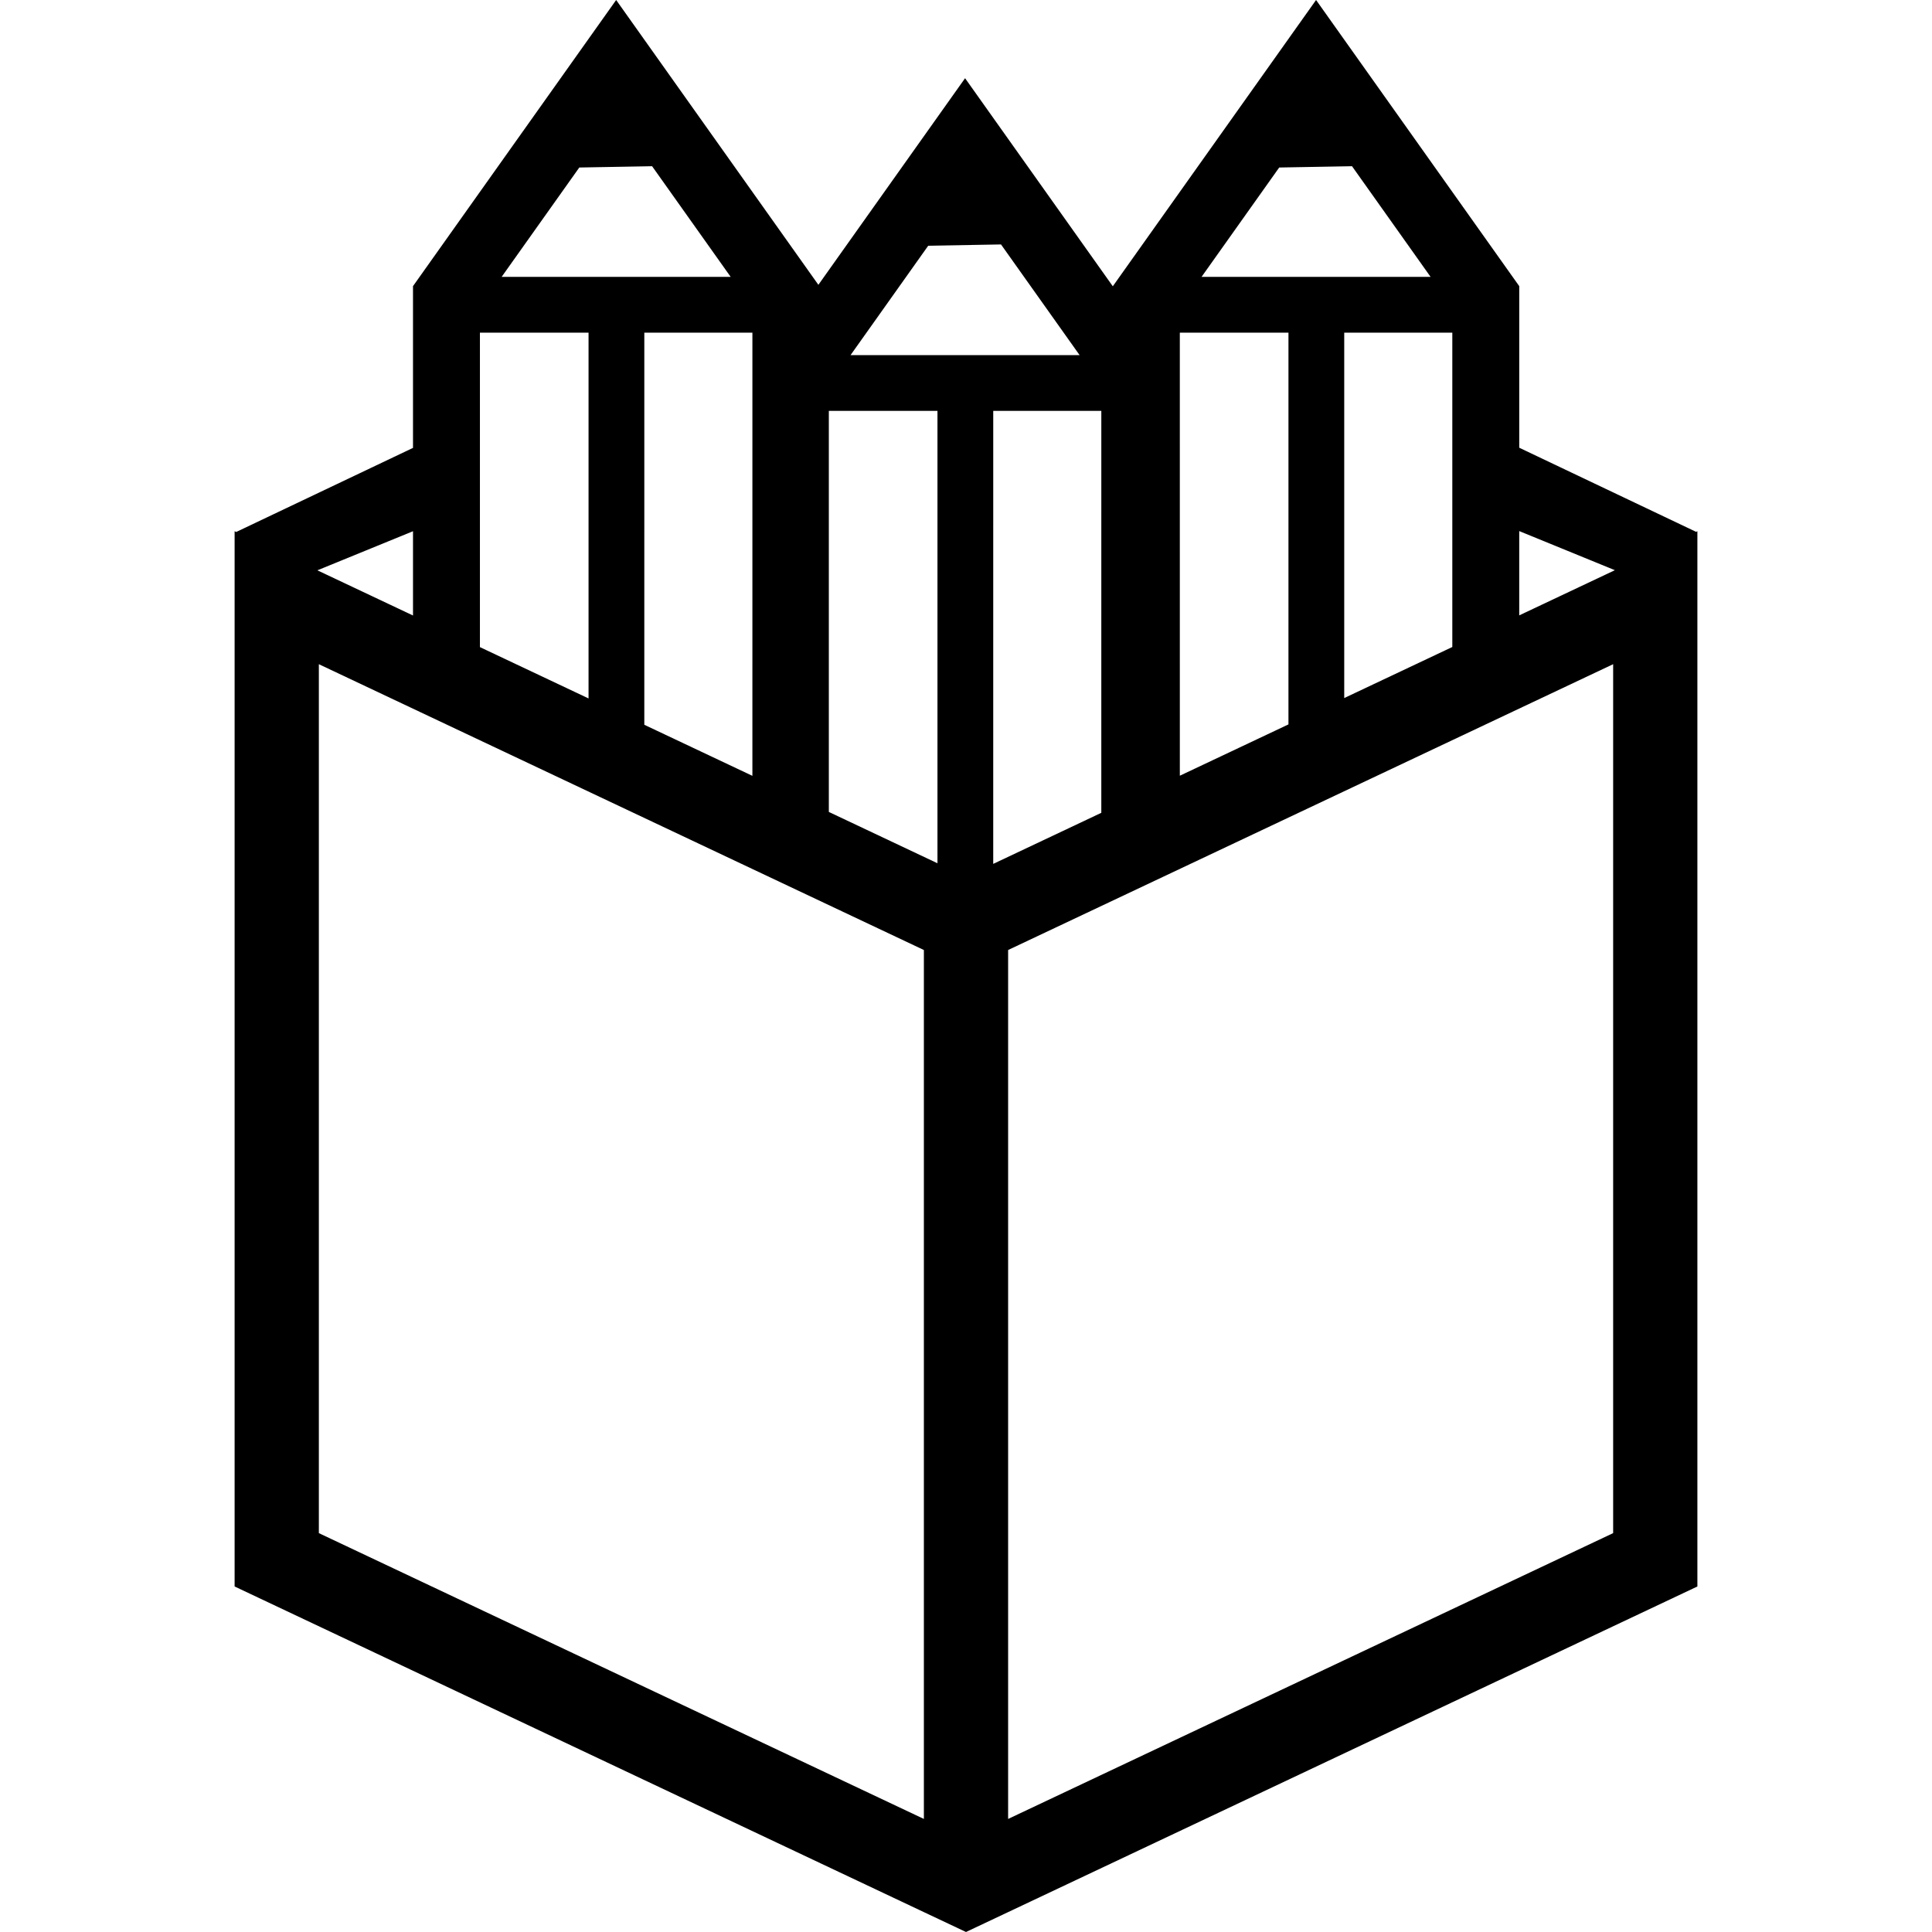
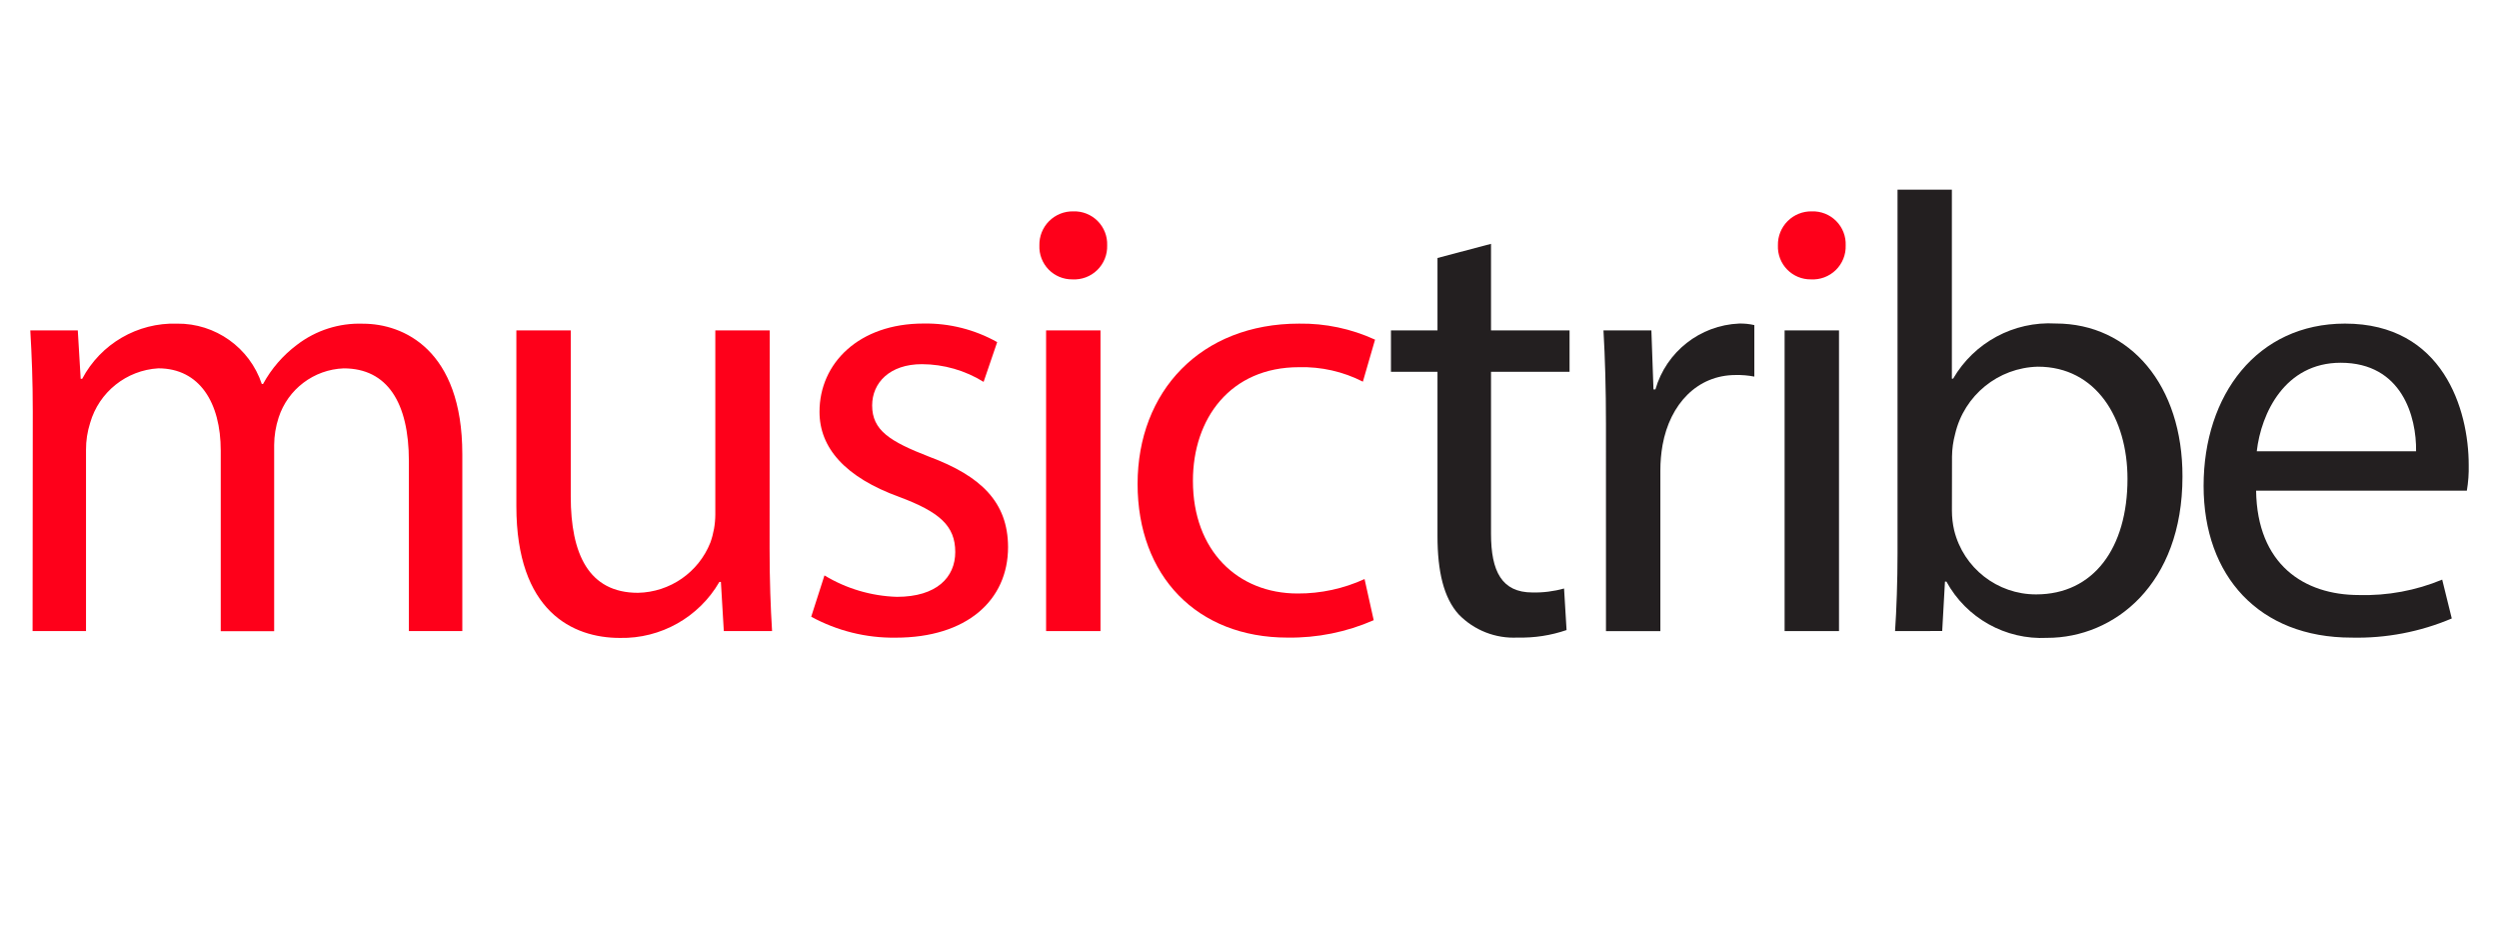
- <svg xmlns="http://www.w3.org/2000/svg" height="500" viewBox="0 0 500 500" width="500">
-   <path d="m159.461 552.362-52.577 74.053v41.861l-45.754 21.762-.412-.195v17.203 255.897l178.38 84.272 10.902 5.146 10.899-5.146 178.383-84.272v-273.1l-.336.158-45.768-21.767v-41.819l-1.601-2.253-50.979-71.801-52.58 74.053v.073l-38.259-53.884-37.963 53.469-1.358-1.911zm9.302 43.016 20.336 28.641h-59.276l20.099-28.305zm181.138 0 20.336 28.641h-59.276l20.096-28.305zm-90.839 20.246 20.336 28.638h-59.273l20.096-28.305zm-134.859 22.829h28.113v94.664l-28.113-13.282zm42.547 0h27.972l-.003 114.695-27.972-13.214zm138.588 0h28.116l-.003 101.385-28.111 13.279-.003-114.664zm42.547 0h27.972v81.351l-27.972 13.214zm-133.383 20.243h28.113v117.077l-28.113-13.282zm42.547 0h27.972l-.003 104.022-27.972 13.217.003-117.238zm136.127 31.111 24.751 10.12-24.751 11.693zm-286.291.037v21.81l-24.748-11.693zm-24.367 34.411 156.581 73.969v224.879l-156.581-73.969zm334.964 0v224.879l-156.581 73.969v-224.879z" transform="translate(0 -552.3622)" />
+ <svg xmlns="http://www.w3.org/2000/svg" width="145" height="54" viewBox="0 0 145 54">
+   <g transform="translate(10295 22364)">
+     <rect width="145" height="54" transform="translate(-10295 -22364)" fill="none" />
+     <g transform="translate(-10293.242 -22353)">
+       <path d="M173.679,362.031c0-1.82-.06-3.265-.144-4.711h2.756l.167,2.808h.088a6.02,6.02,0,0,1,5.506-3.2,5.131,5.131,0,0,1,4.916,3.5h.072a7.062,7.062,0,0,1,1.967-2.271,5.943,5.943,0,0,1,3.837-1.225c2.329,0,5.758,1.5,5.758,7.567V374.76h-3.1V364.9c0-3.378-1.245-5.378-3.784-5.378a4.138,4.138,0,0,0-3.774,2.854,5.221,5.221,0,0,0-.259,1.591v10.8h-3.1V364.295c0-2.778-1.228-4.775-3.624-4.775a4.387,4.387,0,0,0-3.954,3.166,5.039,5.039,0,0,0-.239,1.562V374.76h-3.1Z" transform="translate(-173.535 -349.157)" fill="#fe001a" />
+       <path d="M238.674,370.3c0,1.829.059,3.393.144,4.773h-2.8l-.169-2.852h-.088a6.514,6.514,0,0,1-5.773,3.249c-2.729,0-6.007-1.531-6.007-7.643V357.633h3.156v9.636c0,3.322,1.035,5.584,3.9,5.584a4.619,4.619,0,0,0,4.2-2.911,4.891,4.891,0,0,0,.288-1.626V357.633h3.156Z" transform="translate(-195.778 -349.47)" fill="#fe001a" />
+       <path d="M255.353,371.531a8.642,8.642,0,0,0,4.2,1.243c2.316,0,3.389-1.139,3.389-2.6,0-1.526-.922-2.325-3.241-3.193-3.151-1.14-4.642-2.856-4.635-4.945,0-2.809,2.283-5.114,6.033-5.114A8.444,8.444,0,0,1,265.375,358l-.788,2.306a6.855,6.855,0,0,0-3.578-1.027c-1.871,0-2.889,1.079-2.889,2.394,0,1.443,1.025,2.087,3.311,2.974,3.007,1.12,4.567,2.635,4.575,5.24,0,3.09-2.4,5.255-6.522,5.255a9.942,9.942,0,0,1-4.9-1.215Z" transform="translate(-209.273 -349.157)" fill="#fe001a" />
+       <path d="M278.963,375.073v-17.44h3.156v17.44Z" transform="translate(-220.023 -349.47)" fill="#fe001a" />
+       <path d="M302.154,374.132a12.027,12.027,0,0,1-5,1.01c-5.259,0-8.7-3.579-8.7-8.911,0-5.375,3.666-9.3,9.37-9.3a10.223,10.223,0,0,1,4.408.93l-.706,2.436a7.711,7.711,0,0,0-3.708-.839c-3.979,0-6.161,2.982-6.153,6.6,0,4.041,2.6,6.526,6.075,6.526a9.223,9.223,0,0,0,3.883-.838Z" transform="translate(-224.205 -349.161)" fill="#fe001a" />
+       <path d="M320.56,348.653v5.02h4.557v2.4H320.56v9.4c0,2.172.626,3.4,2.4,3.4a6.292,6.292,0,0,0,1.838-.23l.145,2.41a8.1,8.1,0,0,1-2.834.436,4.437,4.437,0,0,1-3.423-1.342c-.874-.962-1.232-2.5-1.232-4.55v-9.524h-2.7v-2.4h2.7v-4.2Z" transform="translate(-235.804 -345.51)" fill="#231f20" />
+       <path d="M336.956,362.752c0-2.059-.051-3.814-.144-5.432h2.78l.121,3.421h.113a5.292,5.292,0,0,1,4.857-3.818,3.578,3.578,0,0,1,.882.089V360a5.067,5.067,0,0,0-1.079-.092c-2.235,0-3.814,1.685-4.245,4.058a8.379,8.379,0,0,0-.128,1.48v9.318h-3.156Z" transform="translate(-245.531 -349.157)" fill="#231f20" />
+       <path d="M355.611,375.073v-17.44h3.156v17.44Z" transform="translate(-253.82 -349.47)" fill="#231f20" />
+       <path d="M367.074,368.634c.085-1.2.144-2.947.144-4.5V343.031h3.153v10.963h.072a6.452,6.452,0,0,1,5.946-3.2c4.334,0,7.378,3.6,7.362,8.881,0,6.256-3.963,9.352-7.853,9.352a6.291,6.291,0,0,1-5.844-3.264h-.084l-.16,2.867Zm3.3-6.989a5.041,5.041,0,0,0,.131,1.148,4.886,4.886,0,0,0,4.756,3.713c3.337,0,5.3-2.7,5.3-6.7,0-3.506-1.812-6.507-5.2-6.507a5.053,5.053,0,0,0-4.8,3.9,5.242,5.242,0,0,0-.182,1.318Z" transform="translate(-258.875 -343.031)" fill="#231f20" />
+       <path d="M402.144,366.614c.062,4.286,2.784,6.055,5.968,6.055a11.73,11.73,0,0,0,4.83-.894l.556,2.253a14.061,14.061,0,0,1-5.819,1.111c-5.359,0-8.581-3.57-8.581-8.8,0-5.285,3.113-9.413,8.205-9.413,5.69,0,7.178,4.992,7.178,8.2a7.8,7.8,0,0,1-.108,1.488Zm9.283-2.282c.032-2-.818-5.135-4.375-5.135-3.237,0-4.616,2.927-4.869,5.135Z" transform="translate(-272.996 -349.157)" fill="#231f20" />
+       <path d="M358.849,347.257a1.911,1.911,0,0,1-2.017,1.971,1.892,1.892,0,0,1-1.915-1.971,1.927,1.927,0,0,1,1.972-1.973A1.9,1.9,0,0,1,358.849,347.257Z" transform="translate(-253.514 -344.024)" fill="#fe001a" />
+       <path d="M282.2,347.257a1.912,1.912,0,0,1-2.018,1.971,1.891,1.891,0,0,1-1.914-1.971,1.927,1.927,0,0,1,1.972-1.973A1.9,1.9,0,0,1,282.2,347.257Z" transform="translate(-219.717 -344.024)" fill="#fe001a" />
+     </g>
+   </g>
</svg>
